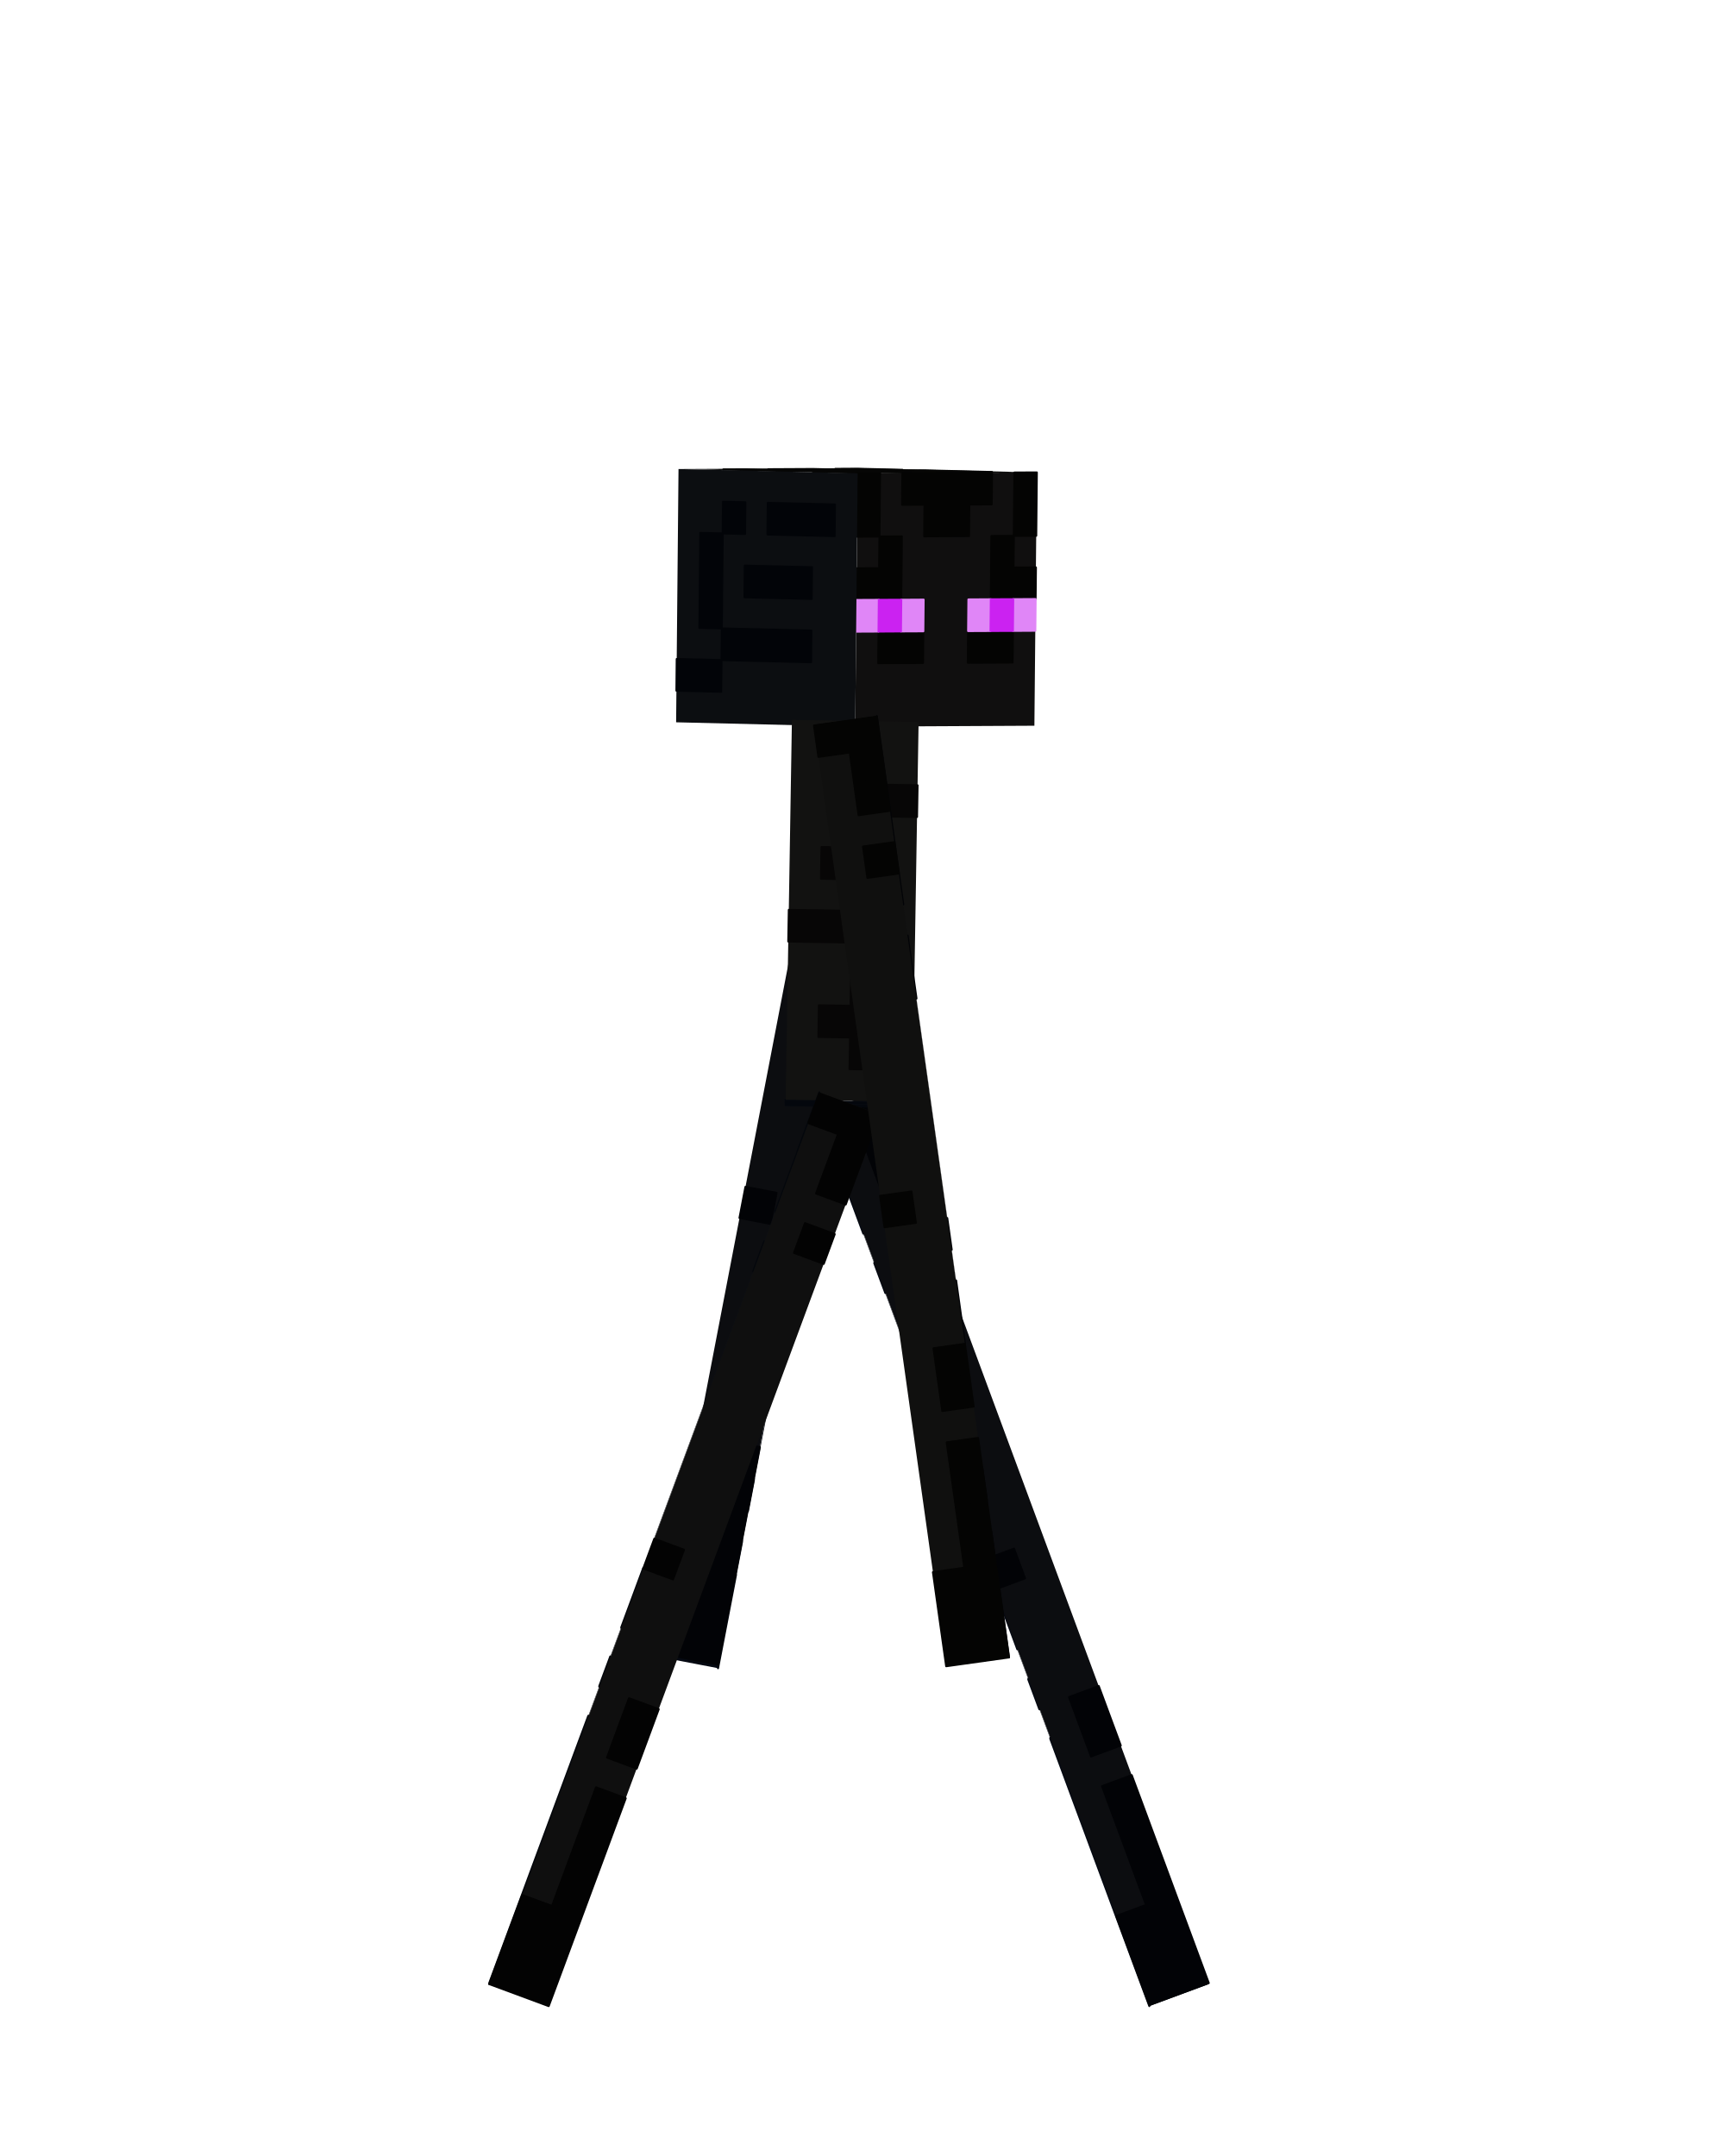
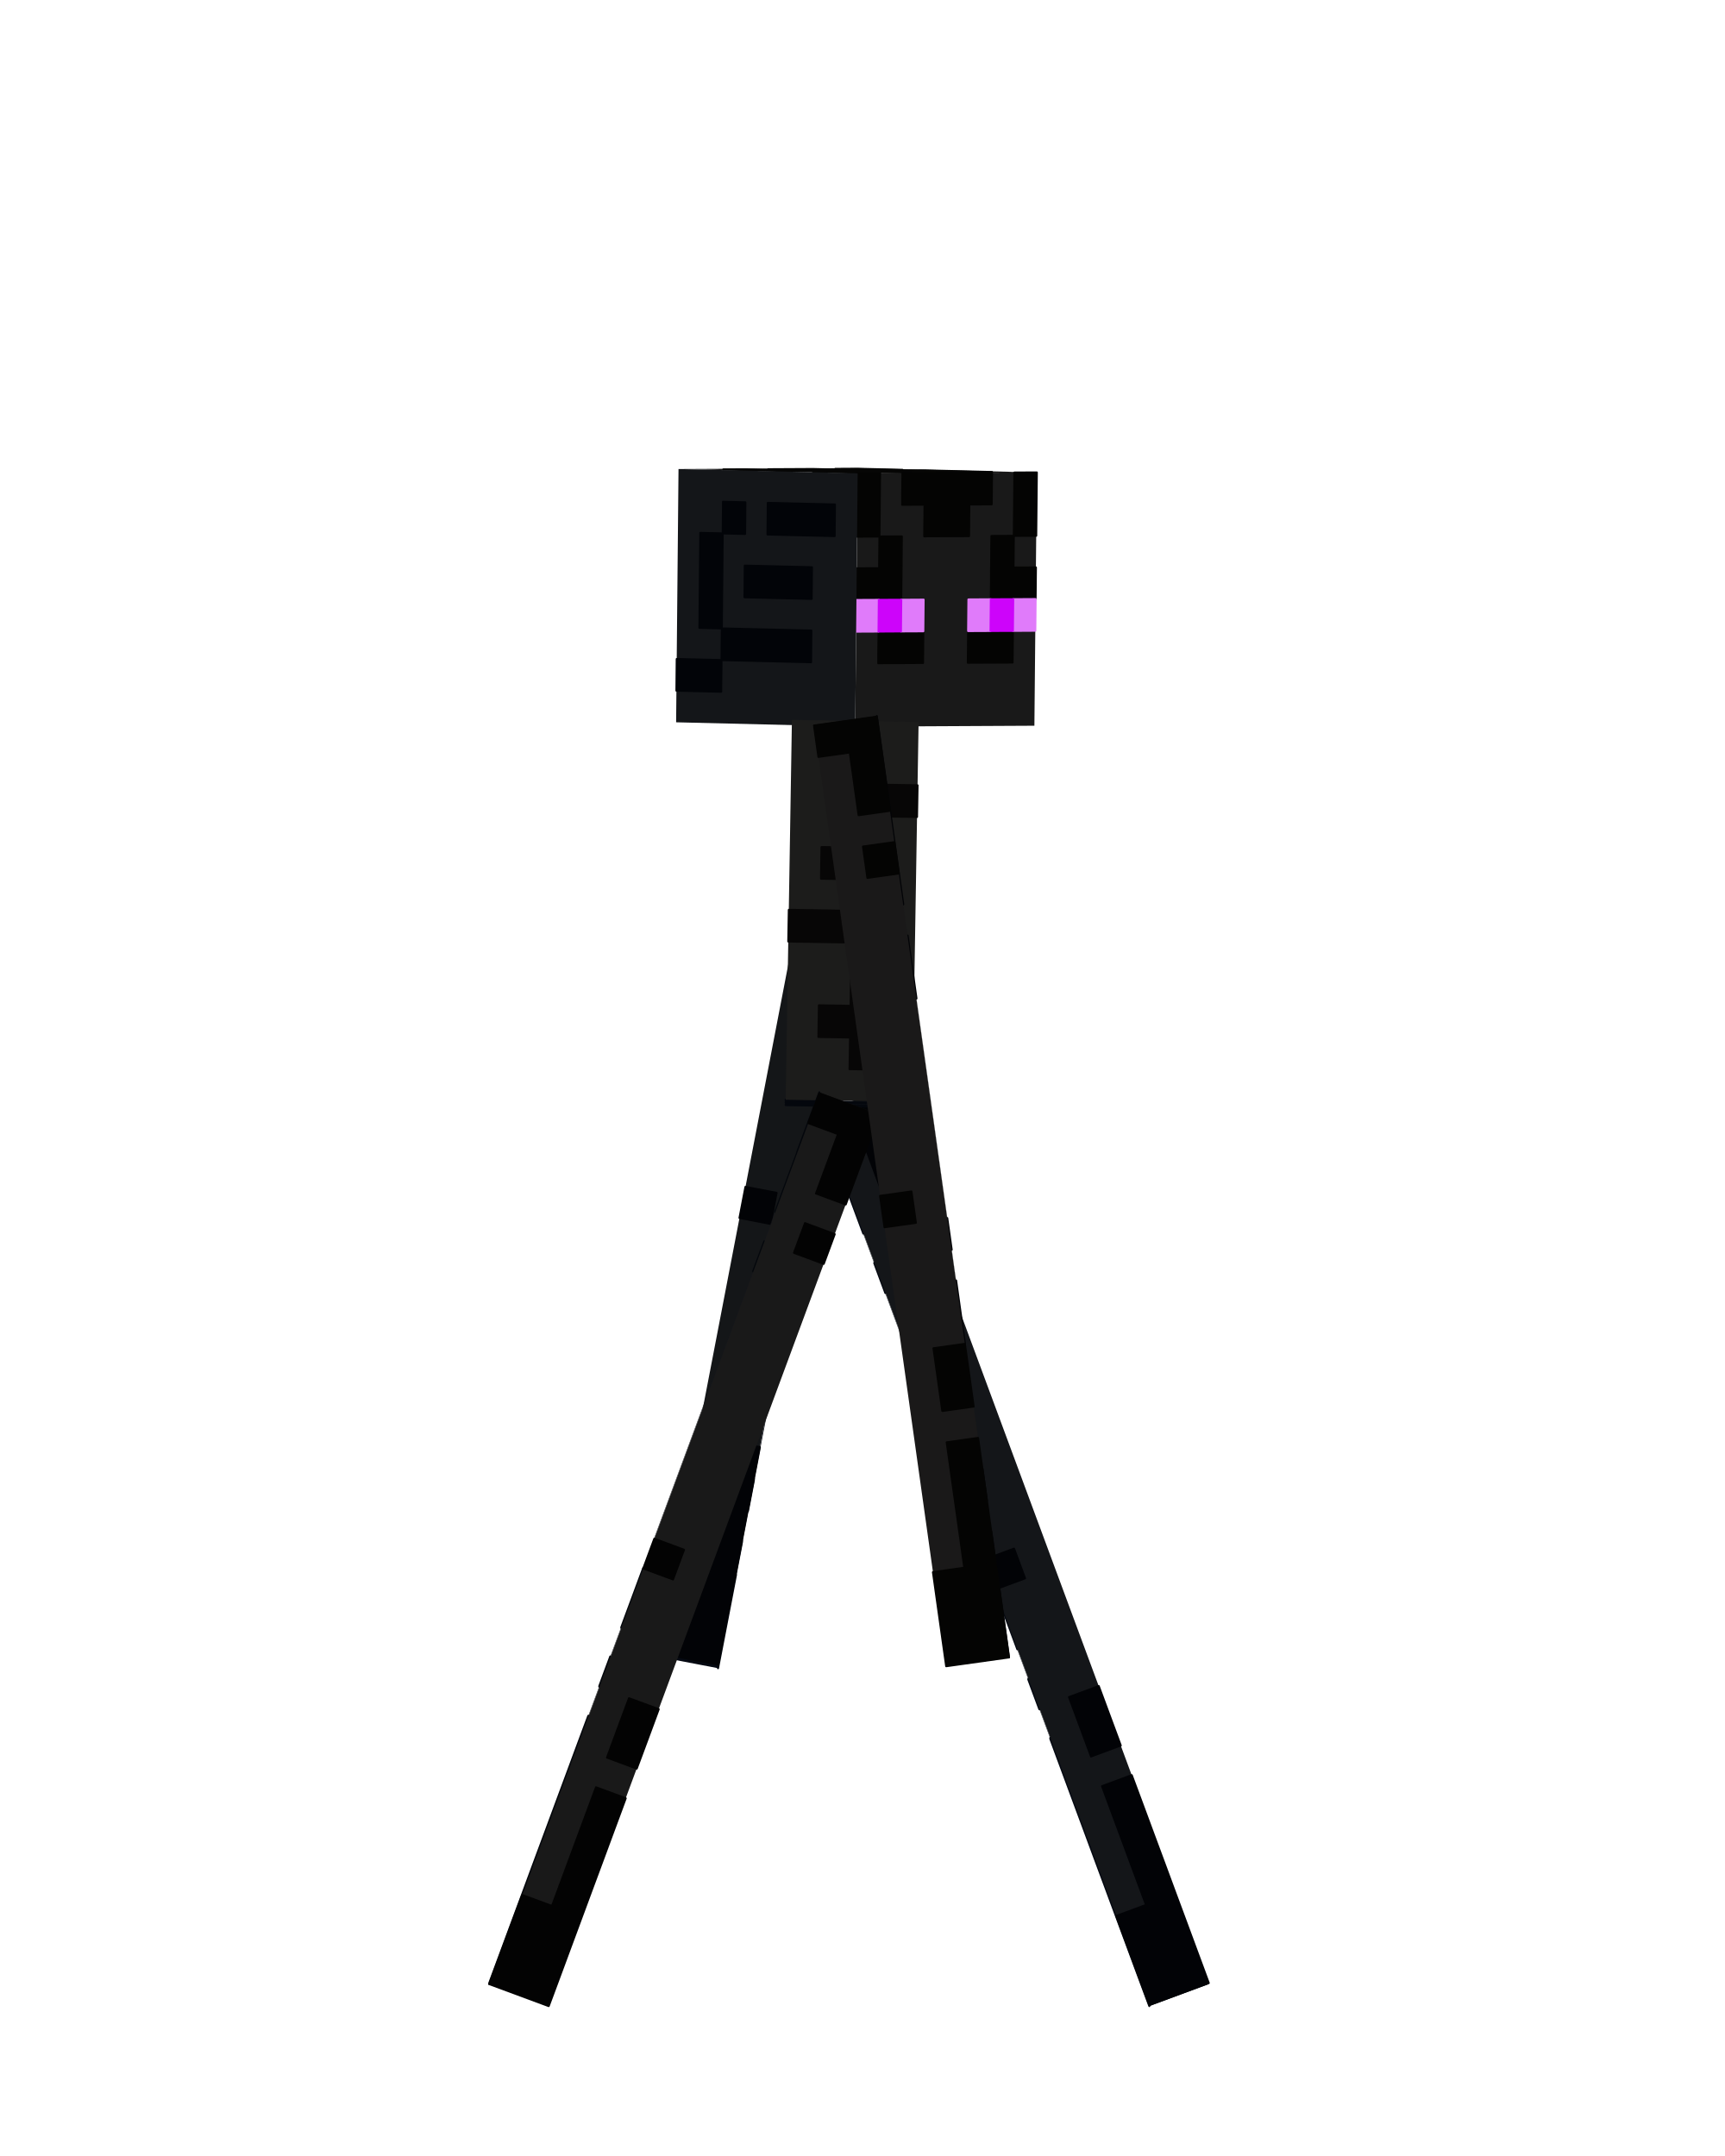
<svg xmlns="http://www.w3.org/2000/svg" viewBox="0 0 512 640" width="512" height="640" role="img" aria-labelledby="walk-13-title">
  <g id="enderman">
    <g id="arm-left" aria-label="Left arm">
      <g class="face" data-face="front">
-         <path fill="#0c0f16" d="M266.32 217.64L266.31 218.75L213.12 495.2L213.13 494.09Z" />
+         <path fill="#12151d" d="M266.32 217.64L266.31 218.75L213.12 495.2L213.13 494.09Z" />
        <path fill="#04080f" stroke="#04080f" stroke-width=".6" stroke-linejoin="round" d="M266.32 217.64L266.31 218.75L264.54 227.96L264.55 226.85ZM264.55 227.41L264.54 227.96L262.77 237.18L262.77 236.62ZM262.77 236.62L262.77 237.18L260.99 246.39L261 245.84ZM261 245.84L260.99 246.39L259.22 255.61L259.23 255.05ZM259.23 255.05L259.22 255.61L257.45 264.82L257.45 264.27ZM257.45 264.27L257.45 264.82L255.67 274.04L255.68 273.48ZM253.91 282.7L253.9 283.25L252.13 292.47L252.13 291.91ZM252.13 291.91L252.13 292.47L250.35 301.68L250.36 301.13ZM237.95 365.08L237.95 365.63L236.17 374.85L236.18 374.29ZM234.41 383.51L234.4 384.62L232.62 393.83L232.63 392.72ZM232.63 393.28L232.62 393.83L230.85 403.05L230.86 402.49ZM223.77 438.8L223.76 439.35L221.99 448.57L221.99 448.01ZM220.22 457.23L220.22 457.78L218.44 467L218.45 466.44ZM218.45 466.44L218.44 467.55L216.66 476.77L216.68 475.66ZM216.68 475.66L216.66 476.77L214.89 485.98L214.9 484.87ZM214.9 484.87L214.89 485.98L213.12 495.2L213.13 494.09Z" />
      </g>
      <g class="face" data-face="bottom">
        <path fill="#050912" d="M213.13 494.09L213.12 495.2L194.66 491.66L194.67 490.55Z" />
      </g>
      <g class="face" data-face="nx">
-         <path fill="#0c0d10" d="M247.86 214.09L266.32 217.64L213.13 494.09L194.67 490.55Z" />
+         <path fill="#141618" d="M247.86 214.09L266.32 217.64L213.13 494.09L194.67 490.55Z" />
        <path fill="#020306" stroke="#020306" stroke-width=".6" stroke-linejoin="round" d="M247.86 214.09L266.32 217.64L264.55 226.85L246.09 223.31ZM255.32 225.08L264.55 226.85L262.78 236.07L253.55 234.3ZM253.55 234.3L262.78 236.07L261 245.28L251.77 243.51ZM250 252.73L259.23 254.5L257.46 263.71L248.23 261.94ZM221.26 352.32L230.5 354.09L228.72 363.31L219.49 361.54ZM221.63 400.17L230.86 401.94L229.09 411.15L219.86 409.38ZM219.86 409.38L229.09 411.15L227.31 420.37L218.08 418.6ZM216.31 427.81L225.54 429.58L223.77 438.8L214.54 437.03ZM214.54 437.03L223.77 438.8L221.99 448.01L212.76 446.24ZM212.76 446.24L221.99 448.01L220.22 457.23L210.99 455.46ZM210.99 455.46L220.22 457.23L218.45 466.44L209.22 464.67ZM199.99 462.9L218.45 466.44L216.68 475.66L198.21 472.12ZM198.21 472.12L216.68 475.66L214.9 484.87L196.44 481.33ZM196.44 481.33L214.9 484.87L213.13 494.09L194.67 490.55Z" />
      </g>
    </g>
    <g id="leg-left" aria-label="Left leg">
      <g class="face" data-face="back">
-         <path fill="#0c1019" d="M243.19 331.1L243.19 330.77L341.14 595.18L341.14 595.5Z" />
+         <path fill="#11161e" d="M243.19 331.1L243.19 330.77L341.14 595.18L341.14 595.5Z" />
        <path fill="#050912" stroke="#050912" stroke-width=".6" stroke-linejoin="round" d="M243.19 331.1L243.19 330.77L246.45 339.59L246.45 339.92ZM246.45 339.92L246.45 339.59L249.72 348.4L249.72 348.73ZM249.72 348.56L249.72 348.4L252.98 357.21L252.98 357.38ZM252.98 357.38L252.98 357.21L256.25 366.03L256.25 366.19ZM259.51 375.01L259.51 374.84L262.78 383.65L262.78 383.82ZM295.43 471.95L295.43 471.79L298.69 480.6L298.69 480.77ZM298.69 480.77L298.69 480.6L301.96 489.41L301.96 489.58ZM305.22 498.56L305.22 498.39L308.49 507.21L308.49 507.37ZM311.75 516.18L311.75 515.85L315.02 524.67L315.02 525ZM315.02 525L315.02 524.83L318.28 533.65L318.28 533.81ZM318.28 533.81L318.28 533.65L321.55 542.46L321.55 542.62ZM321.55 542.62L321.55 542.3L324.81 551.11L324.81 551.44ZM324.81 551.44L324.81 551.11L328.08 559.92L328.08 560.25ZM328.08 560.25L328.08 559.92L331.34 568.74L331.34 569.06ZM331.34 569.06L331.34 568.74L334.61 577.55L334.61 577.88ZM334.61 577.88L334.61 577.55L337.87 586.36L337.87 586.69ZM337.87 586.69L337.87 586.36L341.14 595.18L341.14 595.5Z" />
      </g>
      <g class="face" data-face="bottom">
        <path fill="#050912" d="M358.77 588.65L358.77 588.97L341.14 595.5L341.14 595.18Z" />
      </g>
      <g class="face" data-face="nx">
-         <path fill="#0c0d10" d="M243.19 330.77L260.81 324.24L358.77 588.65L341.14 595.18Z" />
+         <path fill="#141619" d="M243.19 330.77L260.81 324.24L358.77 588.65L341.14 595.18Z" />
        <path fill="#020306" stroke="#020306" stroke-width=".6" stroke-linejoin="round" d="M243.19 330.77L260.81 324.24L264.08 333.06L246.45 339.59ZM255.27 336.32L264.08 333.06L267.34 341.87L258.53 345.14ZM258.53 345.14L267.34 341.87L270.61 350.69L261.8 353.95ZM265.06 362.76L273.88 359.5L277.14 368.31L268.33 371.58ZM292.16 462.97L300.98 459.71L304.24 468.52L295.43 471.79ZM317.3 503.78L326.12 500.51L329.38 509.33L320.57 512.59ZM320.57 512.59L329.38 509.33L332.65 518.14L323.83 521.4ZM327.1 530.22L335.91 526.95L339.18 535.77L330.36 539.03ZM330.36 539.03L339.18 535.77L342.44 544.58L333.63 547.84ZM333.63 547.84L342.44 544.58L345.71 553.39L336.89 556.66ZM336.89 556.66L345.71 553.39L348.97 562.21L340.16 565.47ZM331.34 568.74L348.97 562.21L352.24 571.02L334.61 577.55ZM334.61 577.55L352.24 571.02L355.5 579.83L337.87 586.36ZM337.87 586.36L355.5 579.83L358.77 588.65L341.14 595.18Z" />
      </g>
    </g>
    <g id="head" aria-label="Head">
      <g class="face" data-face="top">
-         <path fill="#121211" d="M201.39 139.23L254.57 138.96L307.74 140.24L254.56 140.51Z" />
+         <path fill="#1c1b1b" d="M201.39 139.23L254.57 138.96L307.74 140.24L254.56 140.51Z" />
        <path fill="#060605" stroke="#060605" stroke-width=".6" stroke-linejoin="round" d="M214.69 139.35L221.34 139.32L227.98 139.48L221.33 139.51ZM227.98 139.29L241.28 139.22L247.92 139.38L234.63 139.45ZM247.92 139.19L254.57 139.15L261.22 139.31L254.57 139.35ZM221.33 139.51L227.98 139.48L234.63 139.64L227.98 139.67ZM234.63 139.45L241.28 139.41L247.92 139.57L241.27 139.61ZM254.57 139.35L261.22 139.31L267.86 139.47L261.22 139.51ZM227.98 139.67L234.63 139.64L241.27 139.8L234.62 139.83ZM247.92 139.57L254.57 139.54L261.21 139.7L254.57 139.73ZM247.92 139.77L254.57 139.73L261.21 139.89L254.56 139.93ZM267.86 139.67L274.51 139.63L281.15 139.79L274.51 139.83ZM241.27 139.99L247.92 139.96L254.56 140.12L247.92 140.15ZM261.21 139.89L267.86 139.86L274.51 140.02L267.86 140.05ZM274.51 139.83L281.15 139.79L287.8 139.95L281.15 139.99ZM247.92 140.15L254.56 140.12L261.21 140.28L254.56 140.31ZM261.21 140.09L274.51 140.02L281.15 140.18L267.86 140.25ZM281.15 139.99L287.8 139.95L294.45 140.11L287.8 140.15Z" />
      </g>
      <g class="face" data-face="front">
-         <path fill="#100f0f" d="M254.56 140.51L307.74 140.24L307.02 215.43L253.84 215.7Z" />
+         <path fill="#191919" d="M254.56 140.51L307.74 140.24L307.02 215.43L253.84 215.7Z" />
        <path fill="#040403" stroke="#040403" stroke-width=".6" stroke-linejoin="round" d="M254.56 140.51L261.21 140.47L261.12 149.87L254.47 149.91ZM267.85 140.44L294.44 140.31L294.35 149.71L267.76 149.84ZM301.09 140.27L307.74 140.24L307.65 149.64L301 149.67ZM254.47 149.91L261.12 149.87L261.03 159.27L254.38 159.31ZM274.41 149.81L287.71 149.74L287.62 159.14L274.32 159.2ZM301 149.67L307.65 149.64L307.56 159.04L300.91 159.07ZM261.03 159.27L267.67 159.24L267.59 168.64L260.94 168.67ZM294.26 159.1L300.91 159.07L300.82 168.47L294.17 168.5ZM254.29 168.7L267.59 168.64L267.5 178.04L254.2 178.1ZM294.17 168.5L307.47 168.44L307.38 177.83L294.09 177.9ZM260.76 187.47L274.05 187.4L273.96 196.8L260.67 196.87ZM287.35 187.33L300.64 187.27L300.55 196.67L287.26 196.73Z" />
-         <path fill="#e086f7" stroke="#e086f7" stroke-width=".6" stroke-linejoin="round" d="M254.2 178.1L260.85 178.07L260.76 187.47L254.11 187.5ZM267.5 178.04L274.14 178L274.05 187.4L267.41 187.43ZM287.44 177.94L294.09 177.9L294 187.3L287.35 187.33ZM300.73 177.87L307.38 177.83L307.29 187.23L300.64 187.27Z" />
-         <path fill="#cb22f1" stroke="#cb22f1" stroke-width=".6" stroke-linejoin="round" d="M260.85 178.07L267.5 178.04L267.41 187.43L260.76 187.47ZM294.09 177.9L300.73 177.87L300.64 187.27L294 187.3Z" />
+         <path fill="#e07bfa" stroke="#e07bfa" stroke-width=".6" stroke-linejoin="round" d="M254.2 178.1L260.85 178.07L260.76 187.47L254.11 187.5ZM267.5 178.04L274.14 178L274.05 187.4L267.41 187.43ZM287.44 177.94L294.09 177.9L294 187.3L287.35 187.33ZM300.73 177.87L307.38 177.83L307.29 187.23L300.64 187.27Z" />
+         <path fill="#cd04fa" stroke="#cd04fa" stroke-width=".6" stroke-linejoin="round" d="M260.85 178.07L267.5 178.04L267.41 187.43L260.76 187.47ZM294.09 177.9L300.73 177.87L300.64 187.27L294 187.3Z" />
      </g>
      <g class="face" data-face="nx">
-         <path fill="#0c0e11" d="M201.39 139.23L254.56 140.51L253.84 215.7L200.68 214.41Z" />
+         <path fill="#141619" d="M201.39 139.23L254.56 140.51L253.84 215.7L200.68 214.41Z" />
        <path fill="#020408" stroke="#020408" stroke-width=".6" stroke-linejoin="round" d="M214.6 148.94L221.24 149.11L221.15 158.5L214.51 158.34ZM227.89 149.27L247.82 149.75L247.73 159.14L227.8 158.66ZM207.86 158.18L214.51 158.34L214.42 167.74L207.77 167.58ZM207.77 167.58L214.42 167.74L214.33 177.14L207.68 176.98ZM221.06 167.9L241 168.38L240.91 177.78L220.97 177.3ZM207.68 176.98L214.33 177.14L214.24 186.54L207.59 186.38ZM214.24 186.54L240.82 187.18L240.73 196.58L214.15 195.94ZM200.86 195.62L214.15 195.94L214.06 205.34L200.77 205.02Z" />
      </g>
    </g>
    <g id="torso" aria-label="Torso">
      <g class="face" data-face="bottom">
-         <path fill="#0c0f15" d="M270.8 327.07L270.8 328.89L233.2 328.27L233.2 326.46Z" />
+         <path fill="#12151c" d="M270.8 327.07L270.8 328.89L233.2 328.27L233.2 326.46Z" />
        <path fill="#04070d" stroke="#04070d" stroke-width=".6" stroke-linejoin="round" d="M261.4 327.37L261.4 327.6L252 327.45L252 327.22ZM261.4 328.28L261.4 328.51L252 328.36L252 328.13ZM252 327.22L252 327.45L242.6 327.29L242.6 327.06ZM252 328.13L252 328.36L242.6 328.2L242.6 327.97ZM242.6 326.61L242.6 326.84L233.2 326.68L233.2 326.46ZM242.6 327.29L242.6 327.52L233.2 327.37L233.2 327.14ZM242.6 327.97L242.6 328.2L233.2 328.05L233.2 327.82Z" />
      </g>
      <g class="face" data-face="nx">
-         <path fill="#121211" d="M235.05 213.7L272.65 214.32L270.8 327.07L233.2 326.46Z" />
+         <path fill="#1c1c1b" d="M235.05 213.7L272.65 214.32L270.8 327.07L233.2 326.46Z" />
        <path fill="#070606" stroke="#070606" stroke-width=".6" stroke-linejoin="round" d="M253.54 232.8L272.34 233.11L272.18 242.51L253.39 242.2ZM253.39 242.2L262.79 242.35L262.63 251.75L253.23 251.6ZM243.83 251.44L262.63 251.75L262.48 261.15L243.68 260.84ZM234.13 270.08L262.32 270.54L262.17 279.94L233.97 279.48ZM252.77 279.78L262.17 279.94L262.02 289.33L252.62 289.18ZM252.62 289.18L262.02 289.33L261.86 298.73L252.46 298.58ZM243.06 298.42L261.86 298.73L261.71 308.13L242.91 307.82ZM252.31 307.97L261.71 308.13L261.55 317.52L252.15 317.37Z" />
      </g>
    </g>
    <g id="leg-right" aria-label="Right leg">
      <g class="face" data-face="back">
-         <path fill="#0c0f15" d="M243.19 324.24L243.19 324.57L145.23 588.97L145.23 588.65Z" />
+         <path fill="#13151b" d="M243.19 324.24L243.19 324.57L145.23 588.97L145.23 588.65Z" />
        <path fill="#04070c" stroke="#04070c" stroke-width=".6" stroke-linejoin="round" d="M243.19 324.24L243.19 324.57L239.92 333.39L239.92 333.06ZM239.92 333.06L239.92 333.39L236.66 342.2L236.66 341.87ZM236.66 342.04L236.66 342.2L233.39 351.01L233.39 350.85ZM233.39 350.85L233.39 351.01L230.12 359.83L230.12 359.66ZM226.86 368.48L226.86 368.64L223.59 377.45L223.59 377.29ZM190.94 465.42L190.94 465.59L187.68 474.4L187.68 474.24ZM187.68 474.24L187.68 474.4L184.41 483.21L184.41 483.05ZM181.15 491.7L181.15 491.86L177.88 500.68L177.88 500.51ZM174.62 509.33L174.62 509.65L171.35 518.47L171.35 518.14ZM171.35 518.14L171.35 518.3L168.09 527.12L168.09 526.95ZM168.09 526.95L168.09 527.12L164.82 535.93L164.82 535.77ZM164.82 535.77L164.82 536.09L161.56 544.91L161.56 544.58ZM161.56 544.58L161.56 544.91L158.29 553.72L158.29 553.39ZM158.29 553.39L158.29 553.72L155.03 562.53L155.03 562.21ZM155.03 562.21L155.03 562.53L151.76 571.35L151.76 571.02ZM151.76 571.02L151.76 571.35L148.5 580.16L148.5 579.83ZM148.5 579.83L148.5 580.16L145.23 588.97L145.23 588.65Z" />
      </g>
      <g class="face" data-face="top">
        <path fill="#0e0d0c" d="M243.19 324.57L243.19 324.24L260.81 330.77L260.81 331.1Z" />
      </g>
      <g class="face" data-face="nx">
-         <path fill="#0f0f0f" d="M243.19 324.57L260.81 331.1L162.86 595.5L145.23 588.97Z" />
+         <path fill="#191919" d="M243.19 324.57L260.81 331.1L162.86 595.5L145.23 588.97Z" />
        <path fill="#030303" stroke="#030303" stroke-width=".6" stroke-linejoin="round" d="M243.19 324.57L260.81 331.1L257.55 339.92L239.92 333.39ZM248.73 336.65L257.55 339.92L254.28 348.73L245.47 345.46ZM245.47 345.46L254.28 348.73L251.02 357.54L242.2 354.28ZM238.94 363.09L247.75 366.36L244.49 375.17L235.67 371.9ZM194.21 456.77L203.02 460.04L199.76 468.85L190.94 465.59ZM186.7 504.11L195.51 507.37L192.25 516.18L183.43 512.92ZM183.43 512.92L192.25 516.18L188.98 525L180.17 521.73ZM176.9 530.55L185.72 533.81L182.45 542.62L173.64 539.36ZM173.64 539.36L182.45 542.62L179.19 551.44L170.37 548.17ZM170.37 548.17L179.19 551.44L175.92 560.25L167.11 556.99ZM167.11 556.99L175.92 560.25L172.66 569.06L163.84 565.8ZM155.03 562.53L172.66 569.06L169.39 577.88L151.76 571.35ZM151.76 571.35L169.39 577.88L166.13 586.69L148.5 580.16ZM148.5 580.16L166.13 586.69L162.86 595.5L145.23 588.97Z" />
      </g>
    </g>
    <g id="arm-right" aria-label="Right arm">
      <g class="face" data-face="front">
-         <path fill="#0c0d10" d="M260.23 212.75L260.24 212.55L299.47 491.8L299.45 492Z" />
+         <path fill="#141618" d="M260.23 212.75L260.24 212.55L299.47 491.8L299.45 492Z" />
        <path fill="#020306" stroke="#020306" stroke-width=".6" stroke-linejoin="round" d="M260.23 212.75L260.24 212.55L261.55 221.86L261.54 222.06ZM261.54 221.96L261.55 221.86L262.86 231.17L262.85 231.27ZM262.85 231.27L262.86 231.17L264.16 240.48L264.16 240.58ZM264.16 240.58L264.16 240.48L265.47 249.79L265.46 249.89ZM265.46 249.89L265.47 249.79L266.78 259.09L266.77 259.19ZM266.77 259.19L266.78 259.09L268.09 268.4L268.08 268.5ZM269.39 277.81L269.39 277.71L270.7 287.02L270.69 287.12ZM270.69 287.12L270.7 287.02L272.01 296.33L272 296.43ZM281.15 361.68L281.15 361.58L282.46 370.89L282.46 370.99ZM283.76 380.3L283.78 380.1L285.08 389.41L285.07 389.61ZM285.08 389.51L285.08 389.41L286.39 398.71L286.38 398.82ZM291.61 436.15L291.61 436.05L292.92 445.36L292.92 445.46ZM294.22 454.76L294.23 454.66L295.54 463.97L295.53 464.07ZM295.53 464.07L295.54 463.87L296.85 473.18L296.84 473.38ZM296.84 473.38L296.85 473.18L298.16 482.49L298.15 482.69ZM298.15 482.69L298.16 482.49L299.47 491.8L299.45 492Z" />
      </g>
      <g class="face" data-face="top">
        <path fill="#000000" d="M241.61 215.37L241.62 215.17L260.24 212.55L260.23 212.75Z" />
      </g>
      <g class="face" data-face="nx">
-         <path fill="#10100f" d="M241.61 215.37L260.23 212.75L299.45 492L280.84 494.61Z" />
+         <path fill="#1a1919" d="M241.61 215.37L260.23 212.75L299.45 492L280.84 494.61Z" />
        <path fill="#040403" stroke="#040403" stroke-width=".6" stroke-linejoin="round" d="M241.61 215.37L260.23 212.75L261.54 222.06L242.92 224.68ZM252.23 223.37L261.54 222.06L262.84 231.37L253.54 232.68ZM253.54 232.68L262.84 231.37L264.15 240.68L254.84 241.99ZM256.15 251.29L265.46 249.99L266.77 259.29L257.46 260.6ZM261.22 354.99L270.53 353.68L271.84 362.99L262.53 364.3ZM277.07 400.22L286.38 398.92L287.69 408.22L278.38 409.53ZM278.38 409.53L287.69 408.22L288.99 417.53L279.69 418.84ZM280.99 428.15L290.3 426.84L291.61 436.15L282.3 437.46ZM282.3 437.46L291.61 436.15L292.92 445.46L283.61 446.76ZM283.61 446.76L292.92 445.46L294.22 454.76L284.92 456.07ZM284.92 456.07L294.22 454.76L295.53 464.07L286.22 465.38ZM276.91 466.69L295.53 464.07L296.84 473.38L278.22 476ZM278.22 476L296.84 473.38L298.15 482.69L279.53 485.3ZM279.53 485.3L298.15 482.69L299.45 492L280.84 494.61Z" />
      </g>
    </g>
  </g>
</svg>
